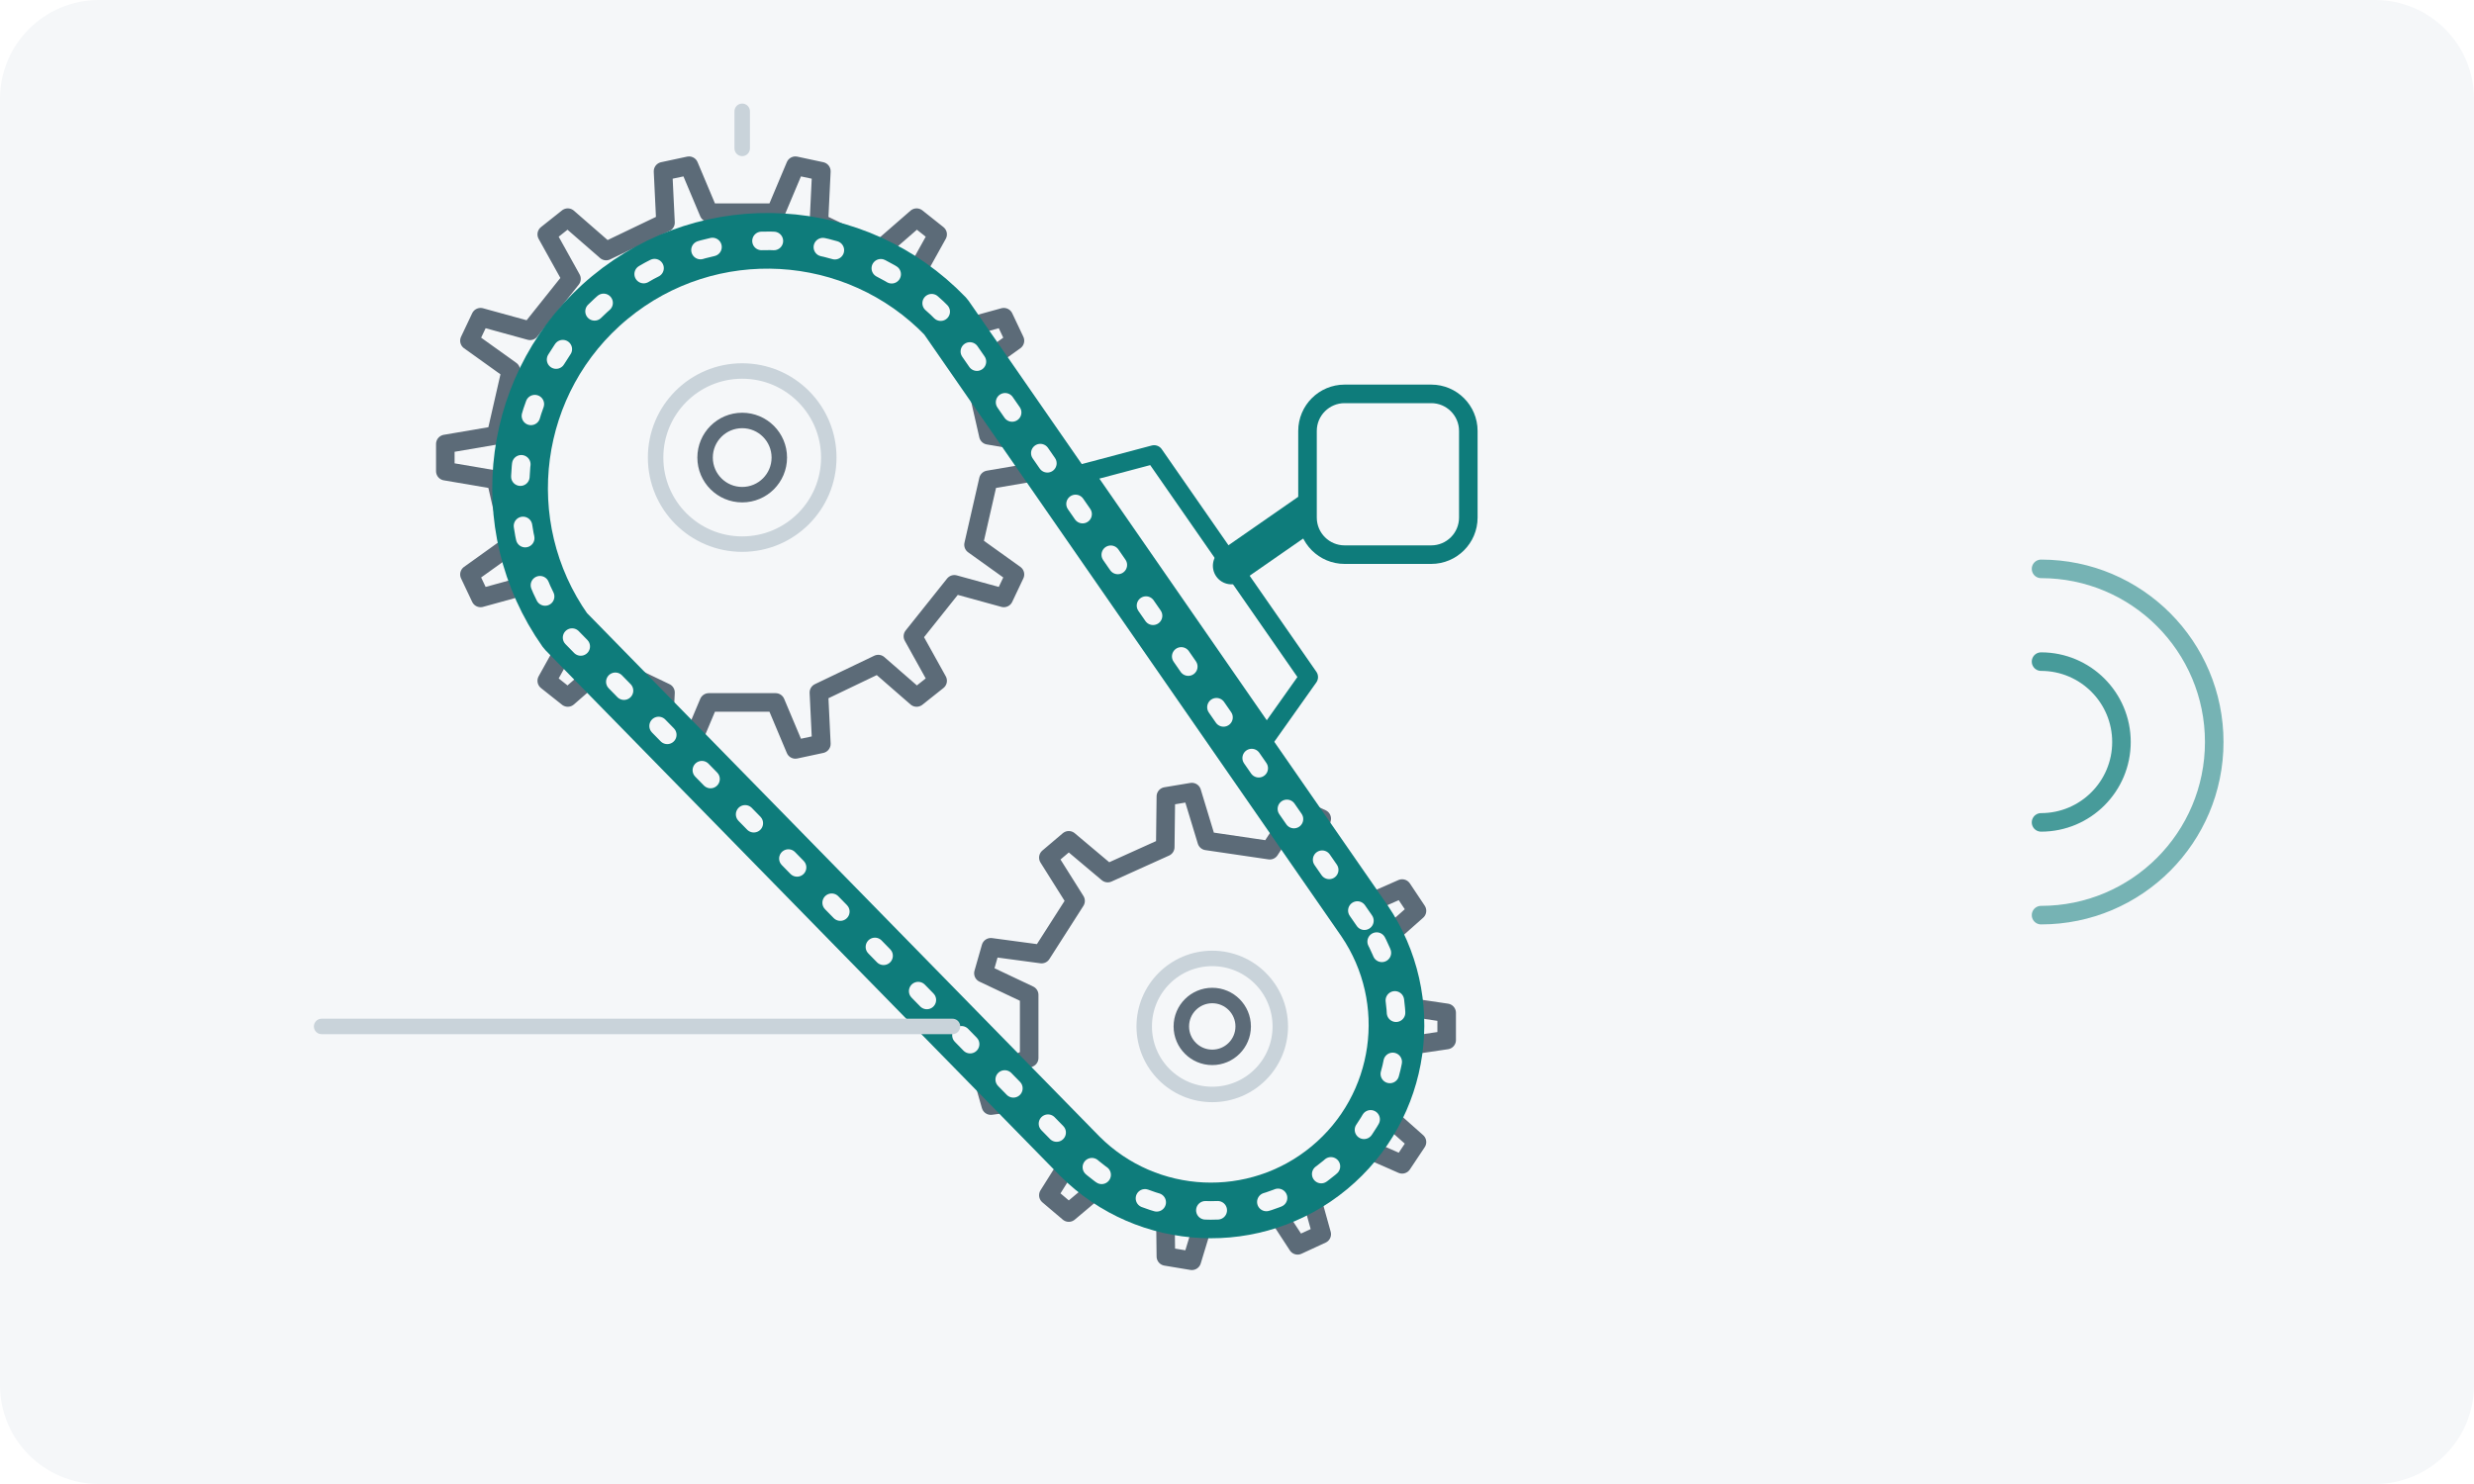
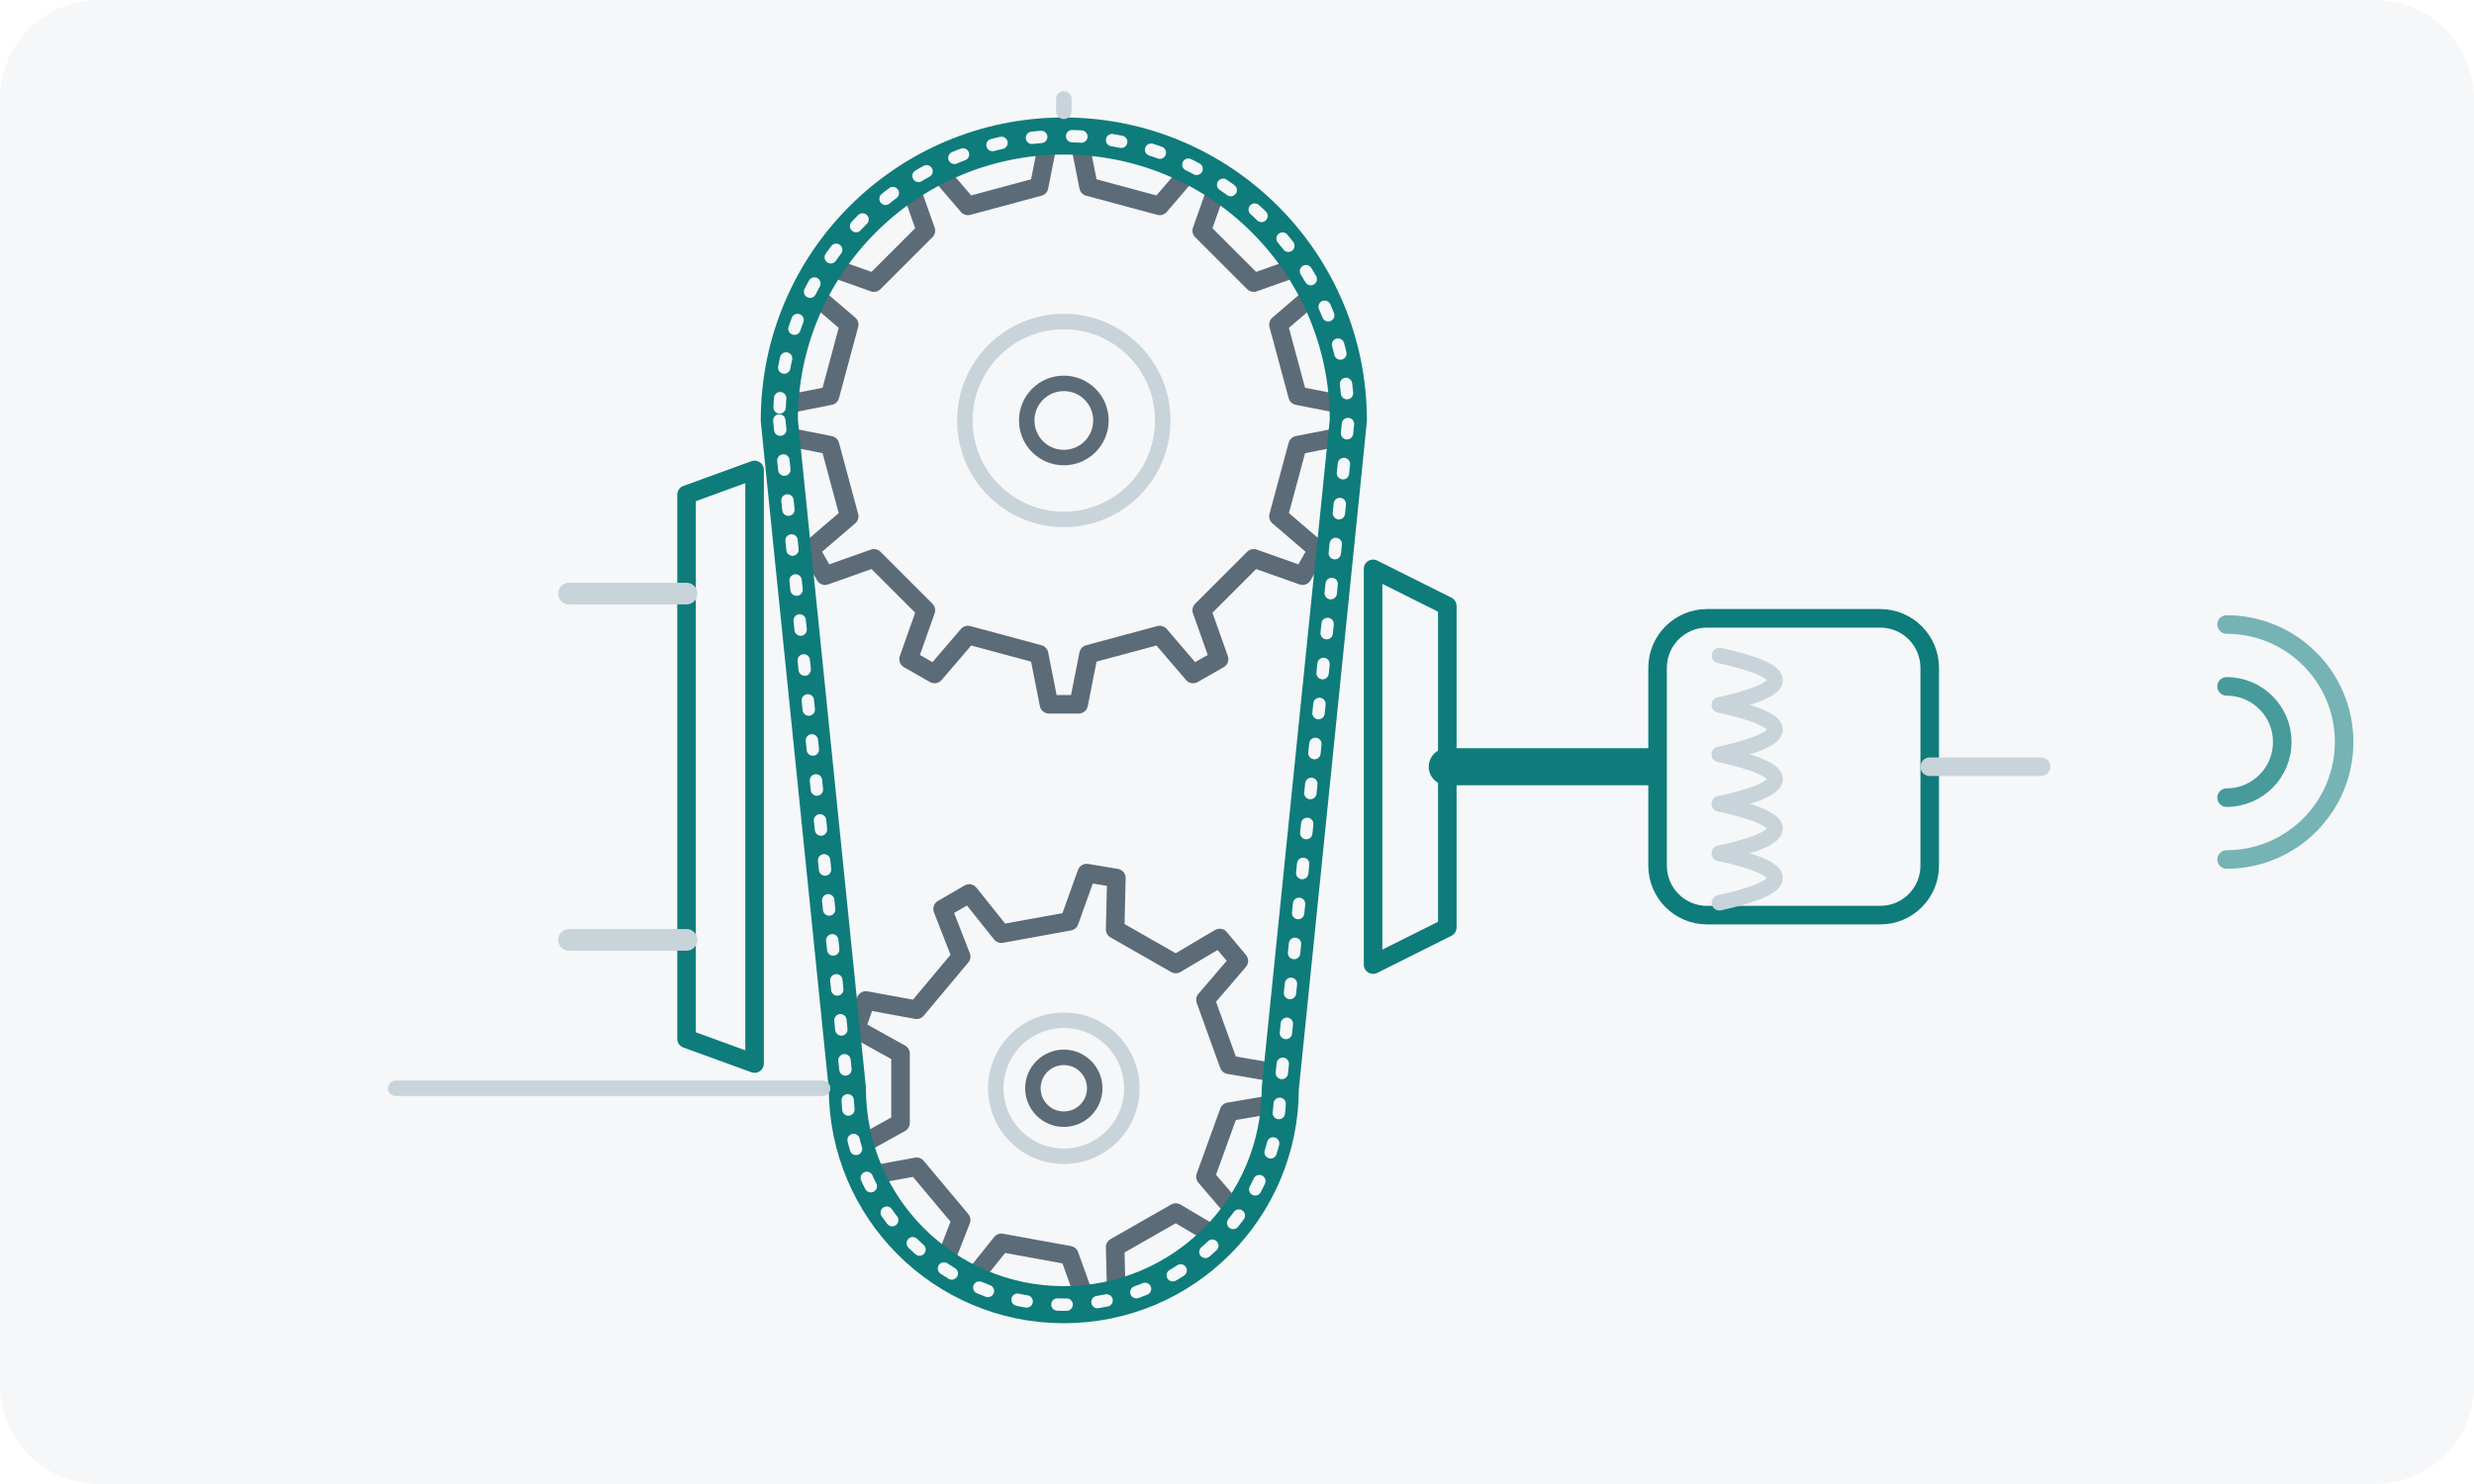
<svg xmlns="http://www.w3.org/2000/svg" viewBox="0 0 400 240" role="img" aria-label="Схема цепи ГРМ">
  <rect width="400" height="240" rx="16" fill="#F5F7F9" />
  <g fill="none" stroke-linecap="round" stroke-linejoin="round">
-     <path d="M 159.8 70.4 L 168.0 71.8 L 168.0 76.2 L 159.8 77.6 L 157.4 88.1 L 164.1 92.9 L 162.3 96.7 L 154.3 94.5 L 147.6 102.9 L 151.6 110.1 L 148.2 112.8 L 142.0 107.4 L 132.4 112.0 L 132.8 120.3 L 128.6 121.2 L 125.4 113.6 L 114.6 113.6 L 111.4 121.2 L 107.2 120.3 L 107.6 112.0 L 98.0 107.4 L 91.8 112.8 L 88.4 110.1 L 92.4 102.9 L 85.7 94.5 L 77.7 96.7 L 75.9 92.9 L 82.6 88.1 L 80.2 77.6 L 72.0 76.2 L 72.0 71.8 L 80.2 70.4 L 82.6 59.9 L 75.9 55.1 L 77.7 51.3 L 85.7 53.5 L 92.4 45.1 L 88.4 37.9 L 91.8 35.2 L 98.0 40.6 L 107.6 36.0 L 107.2 27.7 L 111.4 26.8 L 114.6 34.4 L 125.4 34.4 L 128.6 26.8 L 132.8 27.7 L 132.4 36.0 L 142.0 40.6 L 148.2 35.2 L 151.6 37.9 L 147.6 45.1 L 154.3 53.5 L 162.3 51.3 L 164.1 55.1 L 157.4 59.9 Z" stroke="#5C6B78" stroke-width="3" fill="#F5F7F9" />
-     <circle cx="120.0" cy="74.0" r="14.0" stroke="#C9D3DA" stroke-width="2.5" fill="none" />
-     <circle cx="120.0" cy="74.0" r="6.0" stroke="#5C6B78" stroke-width="2.5" fill="none" />
-     <path d="M 225.8 162.6 L 233.9 163.8 L 233.9 168.2 L 225.8 169.4 L 222.9 179.2 L 229.1 184.7 L 226.7 188.3 L 219.2 185.0 L 211.5 191.7 L 213.7 199.6 L 209.8 201.4 L 205.3 194.5 L 195.1 196.0 L 192.7 203.9 L 188.5 203.2 L 188.4 195.0 L 179.1 190.8 L 172.8 196.1 L 169.5 193.3 L 173.9 186.3 L 168.4 177.7 L 160.2 178.8 L 159.0 174.6 L 166.4 171.1 L 166.4 160.9 L 159.0 157.4 L 160.2 153.2 L 168.4 154.3 L 173.9 145.7 L 169.5 138.7 L 172.8 135.9 L 179.1 141.2 L 188.4 137.0 L 188.5 128.8 L 192.7 128.1 L 195.1 136.0 L 205.3 137.5 L 209.8 130.6 L 213.7 132.4 L 211.5 140.3 L 219.2 147.0 L 226.7 143.7 L 229.1 147.3 L 222.9 152.8 Z" stroke="#5C6B78" stroke-width="3" fill="#F5F7F9" />
-     <circle cx="196.0" cy="166.0" r="11.0" stroke="#C9D3DA" stroke-width="2.5" fill="none" />
-     <circle cx="196.0" cy="166.0" r="5.0" stroke="#5C6B78" stroke-width="2.5" fill="none" />
-     <path d="M 220.6 148.9 L 152.9 51.2 A 40.0 40.0 0 0 0 91.4 102.0 L 174.6 187.0 A 30.0 30.0 0 0 0 220.6 148.9 Z" stroke="#0E7C7B" stroke-width="9" fill="none" />
-     <path d="M 220.6 148.9 L 152.9 51.2 A 40.0 40.0 0 0 0 91.4 102.0 L 174.6 187.0 A 30.0 30.0 0 0 0 220.6 148.9 Z" stroke="#F5F7F9" stroke-width="3" stroke-dasharray="2 8" fill="none" />
-     <path d="M 175.3 76.5 L 204.8 119.1 L 211.6 109.5 L 186.6 73.5 Z" stroke="#0E7C7B" stroke-width="3" fill="#F5F7F9" />
-     <path d="M 199.1 91.5 L 220.4 76.7" stroke="#0E7C7B" stroke-width="6" />
-     <rect x="211.4" y="63.7" width="26.0" height="26.0" rx="6" stroke="#0E7C7B" stroke-width="3" fill="#F5F7F9" />
-     <path d="M 120.0 18.0 L 120.0 24.0" stroke="#C9D3DA" stroke-width="2.5" />
-     <path d="M 52.0 166.0 L 154.0 166.0" stroke="#C9D3DA" stroke-width="2.5" />
-     <path d="M 330 107 A 13 13 0 0 1 330 133" stroke="#0E7C7B" stroke-width="3" opacity="0.75" />
-     <path d="M 330 92 A 28 28 0 0 1 330 148" stroke="#0E7C7B" stroke-width="3" opacity="0.55" />
+     <path d="M 209.8 64.0 L 217.9 65.6 L 217.9 70.4 L 209.8 72.0 L 206.7 83.5 L 213.0 88.9 L 210.6 93.1 L 202.7 90.3 L 194.3 98.7 L 197.1 106.6 L 192.9 109.0 L 187.5 102.7 L 176.0 105.8 L 174.4 113.9 L 169.6 113.9 L 168.0 105.8 L 156.5 102.7 L 151.1 109.0 L 146.9 106.6 L 149.7 98.7 L 141.3 90.3 L 133.4 93.1 L 131.0 88.9 L 137.3 83.5 L 134.2 72.0 L 126.1 70.4 L 126.1 65.6 L 134.2 64.0 L 137.3 52.5 L 131.0 47.1 L 133.4 42.9 L 141.3 45.7 L 149.7 37.3 L 146.9 29.4 L 151.1 27.0 L 156.5 33.3 L 168.0 30.2 L 169.6 22.1 L 174.4 22.1 L 176.0 30.2 L 187.5 33.3 L 192.9 27.0 L 197.1 29.4 L 194.3 37.3 L 202.7 45.7 L 210.6 42.9 L 213.0 47.1 L 206.7 52.5 Z" stroke="#5C6B78" stroke-width="3" fill="#F5F7F9" />
+     <circle cx="172.0" cy="68.0" r="16.0" stroke="#C9D3DA" stroke-width="2.5" fill="none" />
+     <circle cx="172.0" cy="68.0" r="6.0" stroke="#5C6B78" stroke-width="2.5" fill="none" />
+     <path d="M 198.7 172.2 L 206.9 173.6 L 206.9 178.4 L 198.7 179.8 L 194.9 190.3 L 200.3 196.6 L 197.2 200.3 L 190.1 196.1 L 180.3 201.7 L 180.5 210.0 L 175.7 210.8 L 172.9 203.0 L 161.9 201.0 L 156.7 207.5 L 152.4 205.0 L 155.4 197.3 L 148.2 188.7 L 140.0 190.2 L 138.4 185.6 L 145.6 181.6 L 145.6 170.4 L 138.4 166.4 L 140.0 161.8 L 148.2 163.3 L 155.4 154.7 L 152.4 147.0 L 156.7 144.5 L 161.9 151.0 L 172.9 149.0 L 175.7 141.2 L 180.5 142.0 L 180.3 150.3 L 190.1 155.9 L 197.2 151.7 L 200.3 155.4 L 194.9 161.7 Z" stroke="#5C6B78" stroke-width="3" fill="#F5F7F9" />
+     <circle cx="172.0" cy="176.0" r="11.0" stroke="#C9D3DA" stroke-width="2.5" fill="none" />
+     <circle cx="172.0" cy="176.0" r="5.0" stroke="#5C6B78" stroke-width="2.5" fill="none" />
+     <path d="M 126.0 68.0 L 137.0 176.0 A 35.0 35.0 0 0 0 207.0 176.0 L 218.0 68.0 A 46.0 46.0 0 0 0 126.0 68.0 Z" stroke="#0E7C7B" stroke-width="6" fill="none" />
+     <path d="M 126.0 68.0 L 137.0 176.0 A 35.0 35.0 0 0 0 207.0 176.0 L 218.0 68.0 A 46.0 46.0 0 0 0 126.0 68.0 Z" stroke="#F5F7F9" stroke-width="2" stroke-dasharray="1.5 5" fill="none" />
+     <path d="M 122.0 76.0 L 122.0 172.0 L 111.0 168.0 L 111.0 80.0 Z" stroke="#0E7C7B" stroke-width="3" fill="#F5F7F9" />
+     <path d="M 111.0 96.0 L 92.0 96.0" stroke="#C9D3DA" stroke-width="3.5" />
+     <path d="M 111.0 152.0 L 92.0 152.0" stroke="#C9D3DA" stroke-width="3.5" />
+     <path d="M 222.0 92.0 L 222.0 156.0 L 234.0 150.0 L 234.0 98.0 Z" stroke="#0E7C7B" stroke-width="3" fill="#F5F7F9" />
+     <path d="M 234.0 124.0 L 268.0 124.0" stroke="#0E7C7B" stroke-width="6" />
+     <rect x="268.0" y="100.0" width="44.0" height="48.0" rx="8" stroke="#0E7C7B" stroke-width="3" fill="#F5F7F9" />
+     <path d="M 278 106 Q 296 110 278 114" stroke="#C9D3DA" stroke-width="2.5" fill="none" />
+     <path d="M 278 114 Q 296 118 278 122" stroke="#C9D3DA" stroke-width="2.5" fill="none" />
+     <path d="M 278 122 Q 296 126 278 130" stroke="#C9D3DA" stroke-width="2.5" fill="none" />
+     <path d="M 278 130 Q 296 134 278 138" stroke="#C9D3DA" stroke-width="2.5" fill="none" />
+     <path d="M 278 138 Q 296 142 278 146" stroke="#C9D3DA" stroke-width="2.5" fill="none" />
+     <path d="M 312.0 124.0 L 330.0 124.0" stroke="#C9D3DA" stroke-width="3" />
+     <path d="M 172.0 16.0 L 172.0 18.0" stroke="#C9D3DA" stroke-width="2.5" />
+     <path d="M 64.0 176.0 L 133.0 176.0" stroke="#C9D3DA" stroke-width="2.5" />
+     <path d="M 360 111 A 9 9 0 0 1 360 129" stroke="#0E7C7B" stroke-width="3" opacity="0.75" />
+     <path d="M 360 101 A 19 19 0 0 1 360 139" stroke="#0E7C7B" stroke-width="3" opacity="0.55" />
  </g>
</svg>
